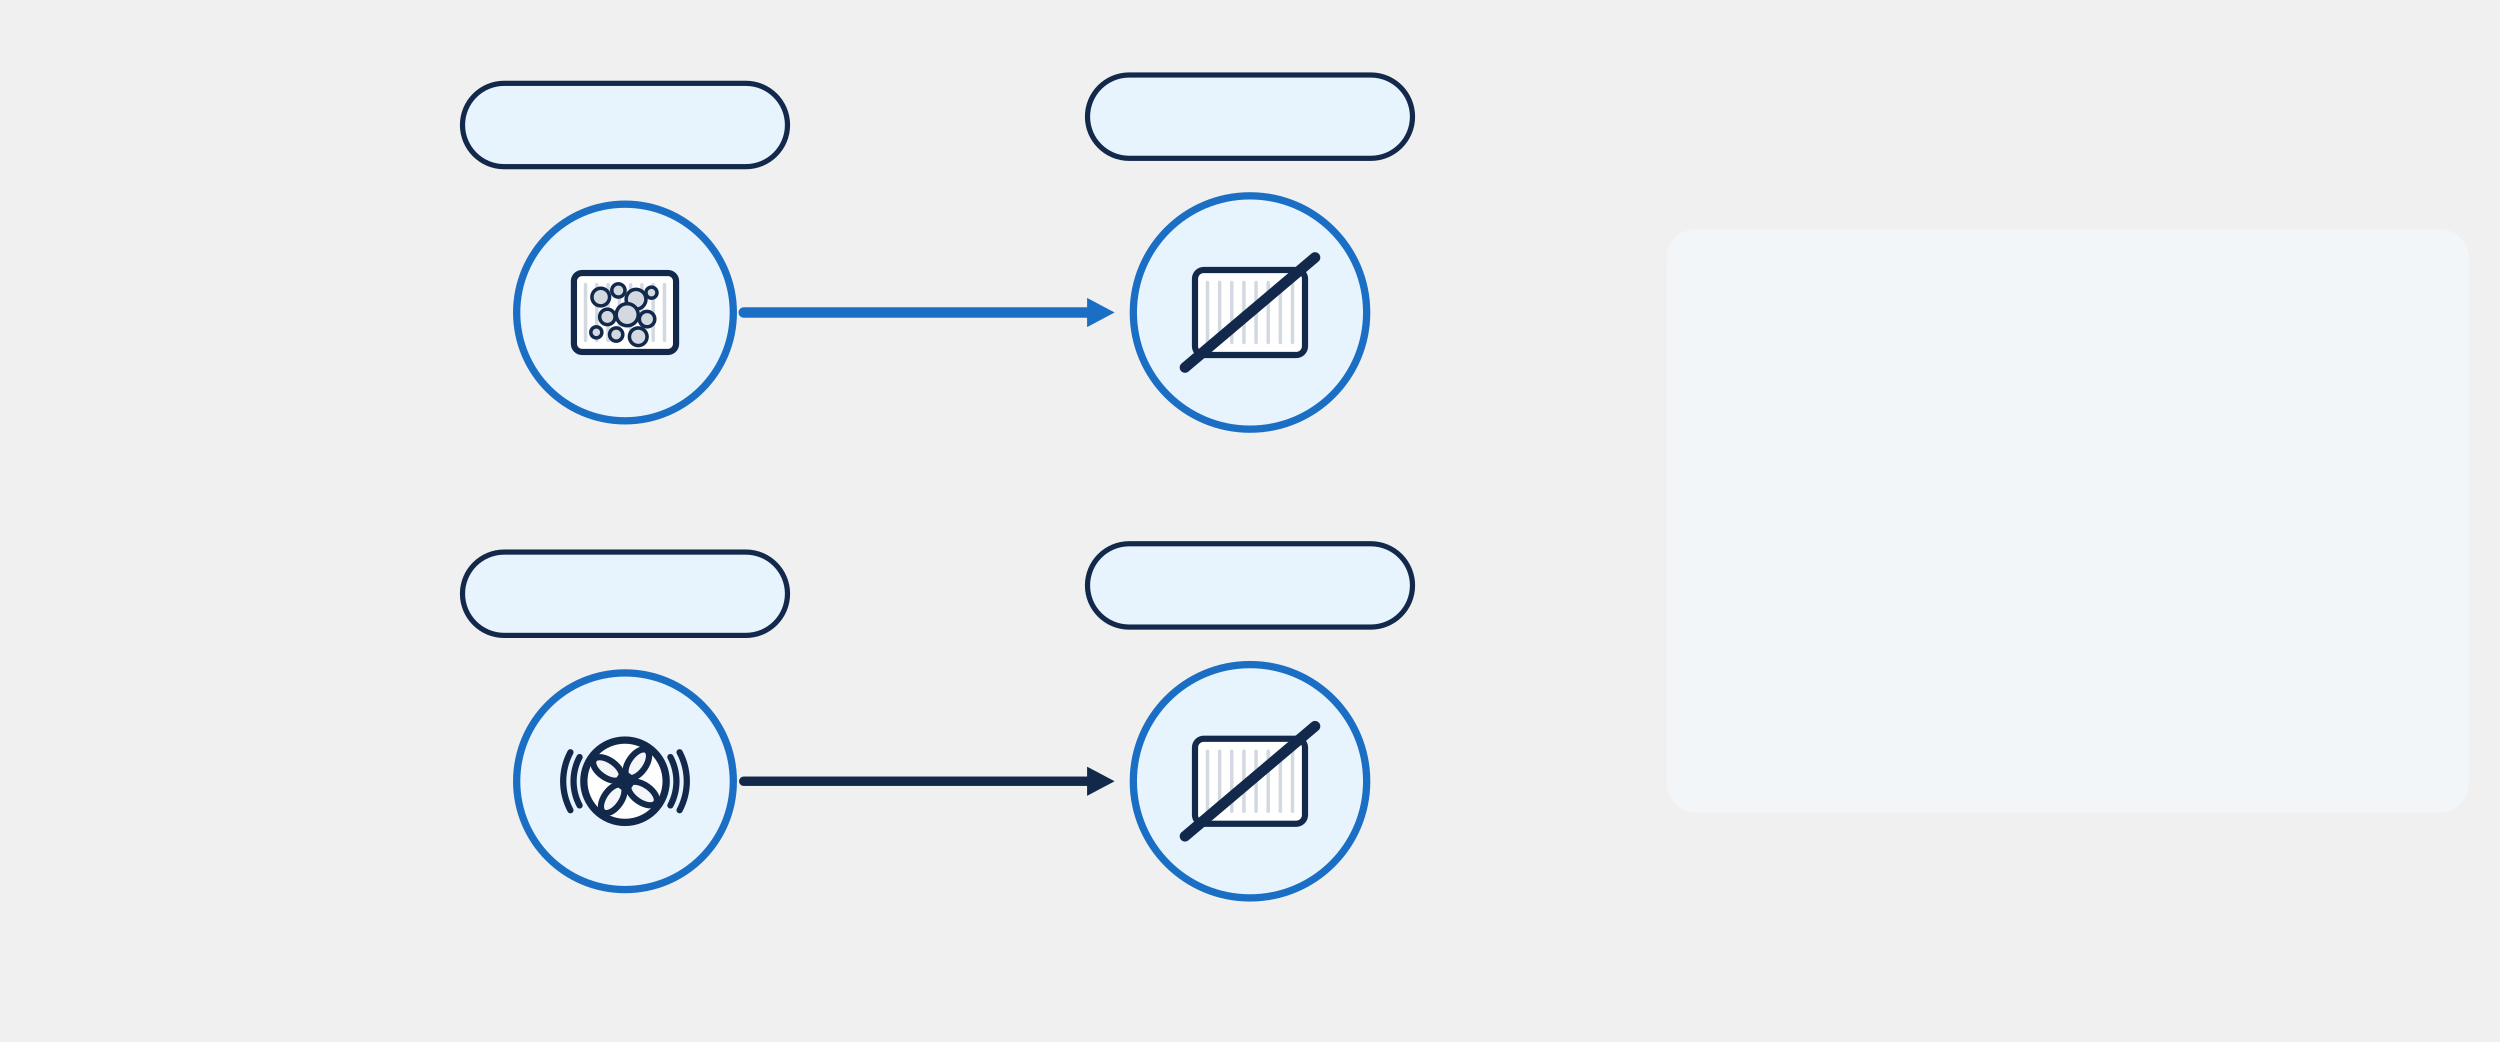
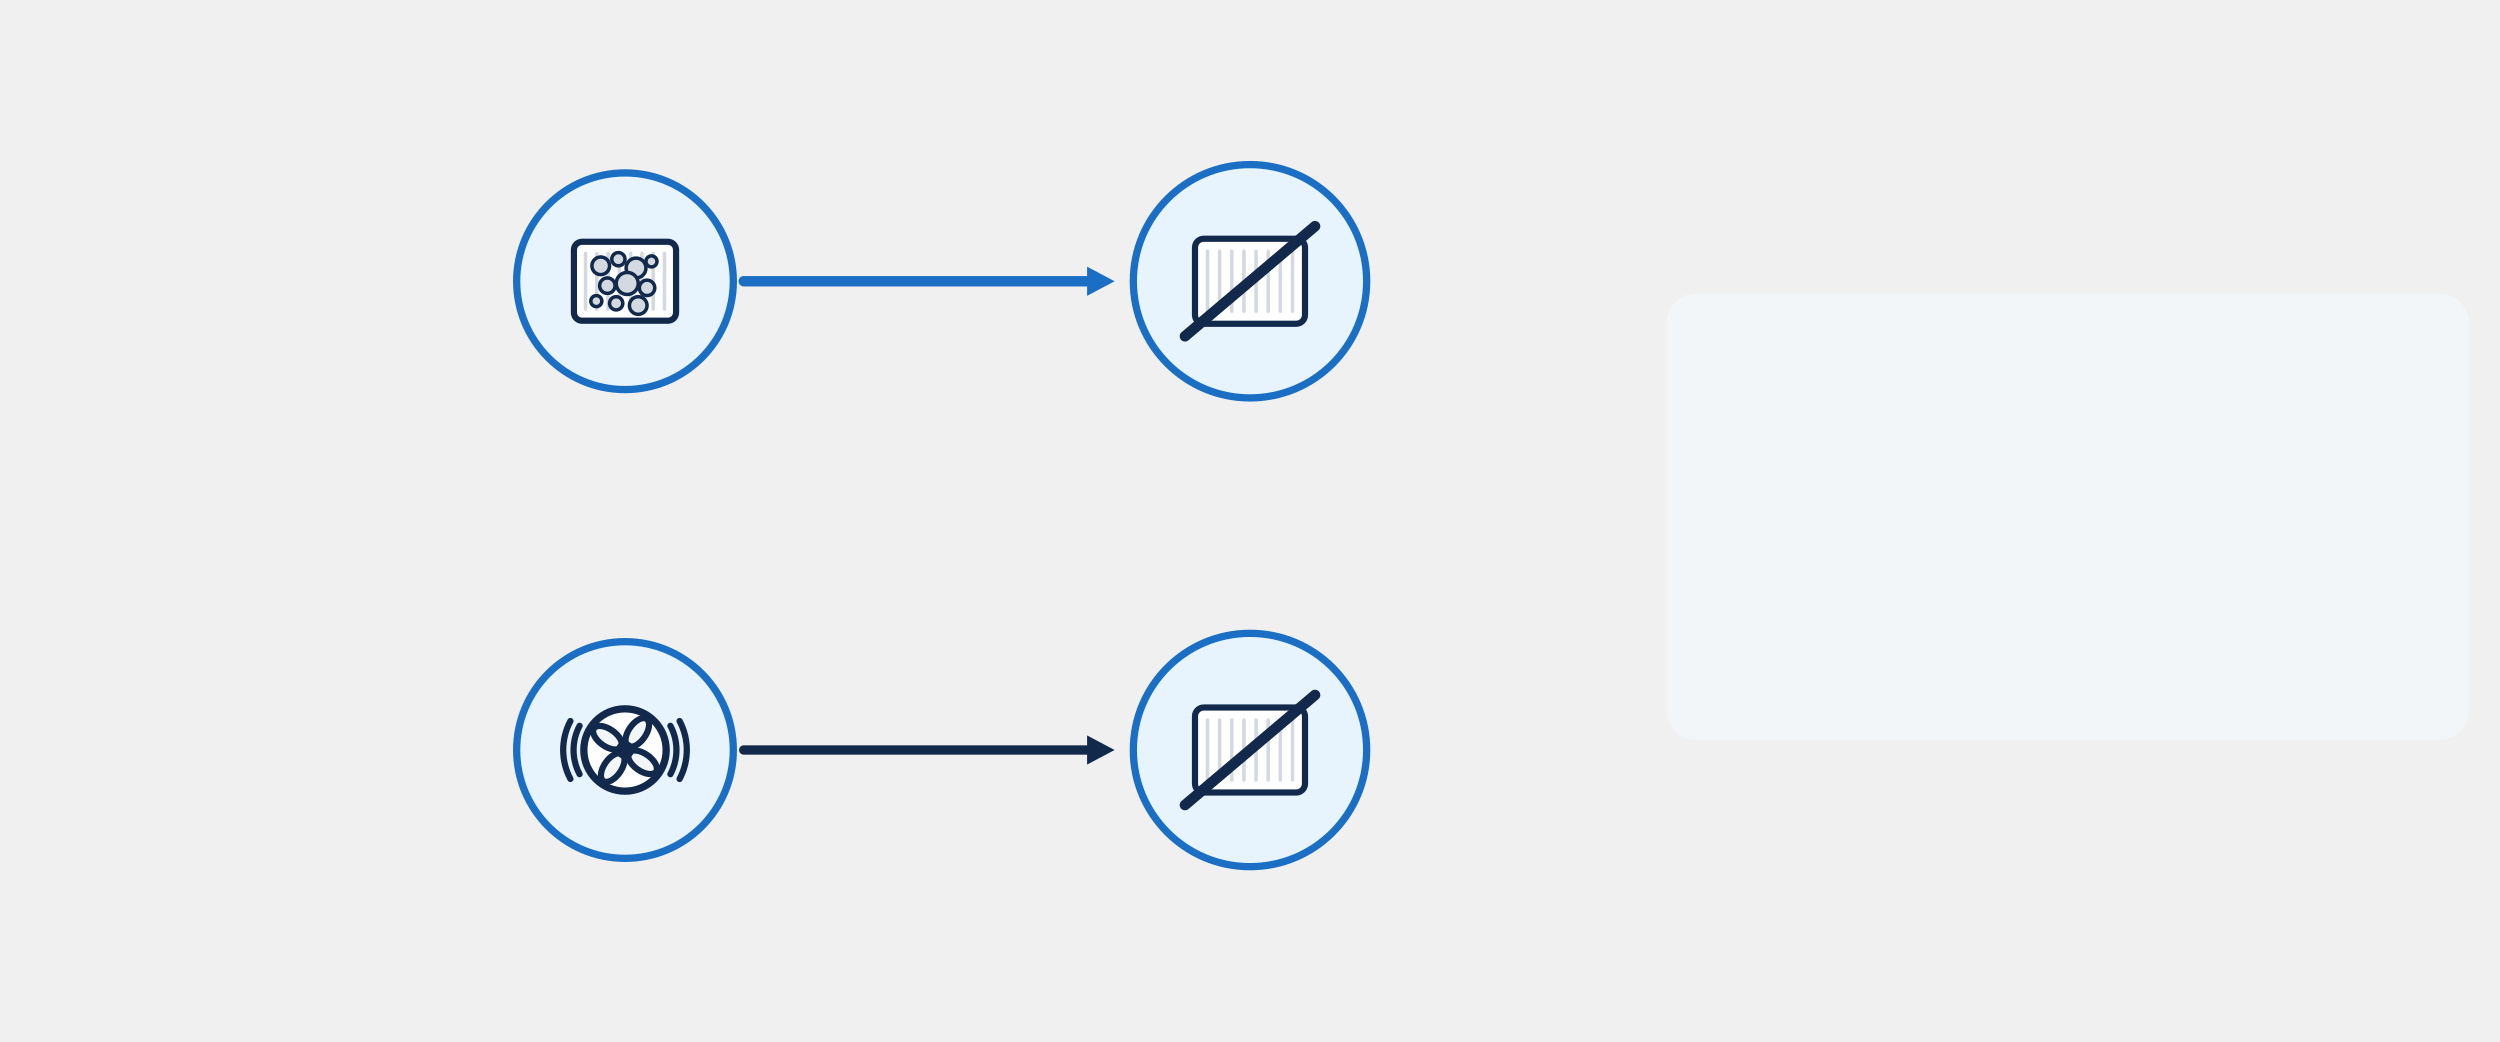
<svg xmlns="http://www.w3.org/2000/svg" viewBox="0 0 1200 500" width="1200" height="500">
-   <rect x="800" y="110" width="385" height="280" rx="14" ry="14" fill="#F3F6F9" stroke="none" stroke-width="0" stroke-linecap="round" stroke-linejoin="round" />
-   <path d="M 357.0,150.0 L 524.5,150.0" stroke="#1A6FC4" stroke-width="5" fill="none" stroke-linecap="round" stroke-linejoin="round" />
-   <polygon points="535.0,150.0 521.8,157.0 521.8,143.0" fill="#1A6FC4" stroke="none" stroke-width="0" stroke-linecap="round" stroke-linejoin="round" />
-   <circle cx="300" cy="150" r="52" fill="#E7F3FD" stroke="#1A6FC4" stroke-width="3.5" stroke-linecap="round" stroke-linejoin="round" />
-   <g transform="translate(300 150) scale(0.5571429)">
+   <rect x="800" y="141" width="385" height="214" rx="14" ry="14" fill="#F3F6F9" stroke="none" stroke-width="0" stroke-linecap="round" stroke-linejoin="round" />
+   <path d="M 357.0,135.0 L 524.5,135.0" stroke="#1A6FC4" stroke-width="5" fill="none" stroke-linecap="round" stroke-linejoin="round" />
+   <polygon points="535.0,135.0 521.8,142.0 521.8,128.0" fill="#1A6FC4" stroke="none" stroke-width="0" stroke-linecap="round" stroke-linejoin="round" />
+   <circle cx="300" cy="135" r="52" fill="#E7F3FD" stroke="#1A6FC4" stroke-width="3.5" stroke-linecap="round" stroke-linejoin="round" />
+   <g transform="translate(300 135) scale(0.5571429)">
    <rect x="-44" y="-34" width="88" height="68" rx="7" ry="7" fill="#FFFFFF" stroke="#13294B" stroke-width="5.34" stroke-linecap="round" stroke-linejoin="round" />
    <line x1="-34.0" y1="-24" x2="-34.0" y2="24" stroke="#D3D9E1" stroke-width="3.05" fill="none" stroke-linecap="round" stroke-linejoin="round" />
    <line x1="-24.286" y1="-24" x2="-24.286" y2="24" stroke="#D3D9E1" stroke-width="3.05" fill="none" stroke-linecap="round" stroke-linejoin="round" />
    <line x1="-14.571" y1="-24" x2="-14.571" y2="24" stroke="#D3D9E1" stroke-width="3.05" fill="none" stroke-linecap="round" stroke-linejoin="round" />
    <line x1="-4.857" y1="-24" x2="-4.857" y2="24" stroke="#D3D9E1" stroke-width="3.05" fill="none" stroke-linecap="round" stroke-linejoin="round" />
    <line x1="4.857" y1="-24" x2="4.857" y2="24" stroke="#D3D9E1" stroke-width="3.05" fill="none" stroke-linecap="round" stroke-linejoin="round" />
    <line x1="14.571" y1="-24" x2="14.571" y2="24" stroke="#D3D9E1" stroke-width="3.05" fill="none" stroke-linecap="round" stroke-linejoin="round" />
    <line x1="24.286" y1="-24" x2="24.286" y2="24" stroke="#D3D9E1" stroke-width="3.05" fill="none" stroke-linecap="round" stroke-linejoin="round" />
    <line x1="34.0" y1="-24" x2="34.0" y2="24" stroke="#D3D9E1" stroke-width="3.05" fill="none" stroke-linecap="round" stroke-linejoin="round" />
    <circle cx="-20.9" cy="-13.3" r="7.6" fill="#D3D9E1" stroke="#13294B" stroke-width="3.05" stroke-linecap="round" stroke-linejoin="round" />
    <circle cx="-5.7" cy="-19.0" r="5.7" fill="#D3D9E1" stroke="#13294B" stroke-width="3.05" stroke-linecap="round" stroke-linejoin="round" />
    <circle cx="9.5" cy="-11.4" r="8.55" fill="#D3D9E1" stroke="#13294B" stroke-width="3.05" stroke-linecap="round" stroke-linejoin="round" />
    <circle cx="22.8" cy="-17.1" r="4.75" fill="#D3D9E1" stroke="#13294B" stroke-width="3.05" stroke-linecap="round" stroke-linejoin="round" />
    <circle cx="-15.2" cy="3.8" r="6.65" fill="#D3D9E1" stroke="#13294B" stroke-width="3.05" stroke-linecap="round" stroke-linejoin="round" />
    <circle cx="1.9" cy="1.9" r="9.5" fill="#D3D9E1" stroke="#13294B" stroke-width="3.05" stroke-linecap="round" stroke-linejoin="round" />
    <circle cx="19.0" cy="5.7" r="6.65" fill="#D3D9E1" stroke="#13294B" stroke-width="3.05" stroke-linecap="round" stroke-linejoin="round" />
    <circle cx="-7.6" cy="19.0" r="5.7" fill="#D3D9E1" stroke="#13294B" stroke-width="3.05" stroke-linecap="round" stroke-linejoin="round" />
    <circle cx="11.4" cy="20.9" r="7.6" fill="#D3D9E1" stroke="#13294B" stroke-width="3.05" stroke-linecap="round" stroke-linejoin="round" />
    <circle cx="-24.7" cy="17.1" r="4.75" fill="#D3D9E1" stroke="#13294B" stroke-width="3.05" stroke-linecap="round" stroke-linejoin="round" />
  </g>
-   <circle cx="600" cy="150" r="56" fill="#E7F3FD" stroke="#1A6FC4" stroke-width="3.5" stroke-linecap="round" stroke-linejoin="round" />
-   <g transform="translate(600 150) scale(0.6)">
+   <circle cx="600" cy="135" r="56" fill="#E7F3FD" stroke="#1A6FC4" stroke-width="3.5" stroke-linecap="round" stroke-linejoin="round" />
+   <g transform="translate(600 135) scale(0.6)">
    <rect x="-44" y="-34" width="88" height="68" rx="7" ry="7" fill="#FFFFFF" stroke="#13294B" stroke-width="4.96" stroke-linecap="round" stroke-linejoin="round" />
    <line x1="-34.0" y1="-24" x2="-34.0" y2="24" stroke="#D3D9E1" stroke-width="2.83" fill="none" stroke-linecap="round" stroke-linejoin="round" />
    <line x1="-24.286" y1="-24" x2="-24.286" y2="24" stroke="#D3D9E1" stroke-width="2.83" fill="none" stroke-linecap="round" stroke-linejoin="round" />
    <line x1="-14.571" y1="-24" x2="-14.571" y2="24" stroke="#D3D9E1" stroke-width="2.83" fill="none" stroke-linecap="round" stroke-linejoin="round" />
    <line x1="-4.857" y1="-24" x2="-4.857" y2="24" stroke="#D3D9E1" stroke-width="2.83" fill="none" stroke-linecap="round" stroke-linejoin="round" />
    <line x1="4.857" y1="-24" x2="4.857" y2="24" stroke="#D3D9E1" stroke-width="2.83" fill="none" stroke-linecap="round" stroke-linejoin="round" />
    <line x1="14.571" y1="-24" x2="14.571" y2="24" stroke="#D3D9E1" stroke-width="2.83" fill="none" stroke-linecap="round" stroke-linejoin="round" />
    <line x1="24.286" y1="-24" x2="24.286" y2="24" stroke="#D3D9E1" stroke-width="2.83" fill="none" stroke-linecap="round" stroke-linejoin="round" />
    <line x1="34.0" y1="-24" x2="34.0" y2="24" stroke="#D3D9E1" stroke-width="2.83" fill="none" stroke-linecap="round" stroke-linejoin="round" />
    <line x1="-52" y1="44" x2="52" y2="-44" stroke="#13294B" stroke-width="8.50" fill="none" stroke-linecap="round" stroke-linejoin="round" />
  </g>
-   <rect x="222" y="40" width="156" height="40" rx="20" ry="20" fill="#E7F3FD" stroke="#13294B" stroke-width="2.5" stroke-linecap="round" stroke-linejoin="round" />
-   <rect x="522" y="36" width="156" height="40" rx="20" ry="20" fill="#E7F3FD" stroke="#13294B" stroke-width="2.5" stroke-linecap="round" stroke-linejoin="round" />
-   <path d="M 357.0,375.0 L 524.5,375.0" stroke="#13294B" stroke-width="4.5" fill="none" stroke-linecap="round" stroke-linejoin="round" />
-   <polygon points="535.0,375.0 521.8,382.0 521.8,368.0" fill="#13294B" stroke="none" stroke-width="0" stroke-linecap="round" stroke-linejoin="round" />
-   <circle cx="300" cy="375" r="52" fill="#E7F3FD" stroke="#1A6FC4" stroke-width="3.5" stroke-linecap="round" stroke-linejoin="round" />
-   <circle cx="300" cy="375" r="19.76" fill="#FFFFFF" stroke="#13294B" stroke-width="3.5" stroke-linecap="round" stroke-linejoin="round" />
-   <ellipse cx="300" cy="364.725" rx="4.15" ry="7.904" fill="#F3F6F9" stroke="#13294B" stroke-width="3" transform="rotate(35.0 300 375)" stroke-linecap="round" stroke-linejoin="round" />
-   <ellipse cx="300" cy="364.725" rx="4.15" ry="7.904" fill="#F3F6F9" stroke="#13294B" stroke-width="3" transform="rotate(125.0 300 375)" stroke-linecap="round" stroke-linejoin="round" />
-   <ellipse cx="300" cy="364.725" rx="4.15" ry="7.904" fill="#F3F6F9" stroke="#13294B" stroke-width="3" transform="rotate(215.0 300 375)" stroke-linecap="round" stroke-linejoin="round" />
-   <ellipse cx="300" cy="364.725" rx="4.15" ry="7.904" fill="#F3F6F9" stroke="#13294B" stroke-width="3" transform="rotate(305.0 300 375)" stroke-linecap="round" stroke-linejoin="round" />
-   <circle cx="300" cy="375" r="3.359" fill="#13294B" stroke="#13294B" stroke-width="2" stroke-linecap="round" stroke-linejoin="round" />
-   <path d="M 278.2,363.4 A 24.7 24.7 0 0 0 278.2,386.6" stroke="#13294B" stroke-width="3" fill="none" stroke-linecap="round" stroke-linejoin="round" />
-   <path d="M 273.8,361.1 A 29.6 29.6 0 0 0 273.8,388.9" stroke="#13294B" stroke-width="3" fill="none" stroke-linecap="round" stroke-linejoin="round" />
-   <path d="M 321.8,363.4 A 24.7 24.7 0 0 1 321.8,386.6" stroke="#13294B" stroke-width="3" fill="none" stroke-linecap="round" stroke-linejoin="round" />
-   <path d="M 326.2,361.1 A 29.6 29.6 0 0 1 326.2,388.9" stroke="#13294B" stroke-width="3" fill="none" stroke-linecap="round" stroke-linejoin="round" />
-   <circle cx="600" cy="375" r="56" fill="#E7F3FD" stroke="#1A6FC4" stroke-width="3.5" stroke-linecap="round" stroke-linejoin="round" />
-   <g transform="translate(600 375) scale(0.6)">
+   <path d="M 357.0,360.0 L 524.5,360.0" stroke="#13294B" stroke-width="4.5" fill="none" stroke-linecap="round" stroke-linejoin="round" />
+   <polygon points="535.0,360.0 521.8,367.0 521.8,353.0" fill="#13294B" stroke="none" stroke-width="0" stroke-linecap="round" stroke-linejoin="round" />
+   <circle cx="300" cy="360" r="52" fill="#E7F3FD" stroke="#1A6FC4" stroke-width="3.5" stroke-linecap="round" stroke-linejoin="round" />
+   <circle cx="300" cy="360" r="19.76" fill="#FFFFFF" stroke="#13294B" stroke-width="3.5" stroke-linecap="round" stroke-linejoin="round" />
+   <ellipse cx="300" cy="349.725" rx="4.15" ry="7.904" fill="#F3F6F9" stroke="#13294B" stroke-width="3" transform="rotate(35.0 300 360)" stroke-linecap="round" stroke-linejoin="round" />
+   <ellipse cx="300" cy="349.725" rx="4.15" ry="7.904" fill="#F3F6F9" stroke="#13294B" stroke-width="3" transform="rotate(125.0 300 360)" stroke-linecap="round" stroke-linejoin="round" />
+   <ellipse cx="300" cy="349.725" rx="4.15" ry="7.904" fill="#F3F6F9" stroke="#13294B" stroke-width="3" transform="rotate(215.0 300 360)" stroke-linecap="round" stroke-linejoin="round" />
+   <ellipse cx="300" cy="349.725" rx="4.15" ry="7.904" fill="#F3F6F9" stroke="#13294B" stroke-width="3" transform="rotate(305.0 300 360)" stroke-linecap="round" stroke-linejoin="round" />
+   <circle cx="300" cy="360" r="3.359" fill="#13294B" stroke="#13294B" stroke-width="2" stroke-linecap="round" stroke-linejoin="round" />
+   <path d="M 278.2,348.4 A 24.7 24.7 0 0 0 278.2,371.6" stroke="#13294B" stroke-width="3" fill="none" stroke-linecap="round" stroke-linejoin="round" />
+   <path d="M 273.8,346.1 A 29.6 29.6 0 0 0 273.8,373.9" stroke="#13294B" stroke-width="3" fill="none" stroke-linecap="round" stroke-linejoin="round" />
+   <path d="M 321.8,348.4 A 24.7 24.7 0 0 1 321.8,371.6" stroke="#13294B" stroke-width="3" fill="none" stroke-linecap="round" stroke-linejoin="round" />
+   <path d="M 326.2,346.1 A 29.6 29.6 0 0 1 326.2,373.9" stroke="#13294B" stroke-width="3" fill="none" stroke-linecap="round" stroke-linejoin="round" />
+   <circle cx="600" cy="360" r="56" fill="#E7F3FD" stroke="#1A6FC4" stroke-width="3.5" stroke-linecap="round" stroke-linejoin="round" />
+   <g transform="translate(600 360) scale(0.6)">
    <rect x="-44" y="-34" width="88" height="68" rx="7" ry="7" fill="#FFFFFF" stroke="#13294B" stroke-width="4.96" stroke-linecap="round" stroke-linejoin="round" />
    <line x1="-34.0" y1="-24" x2="-34.0" y2="24" stroke="#D3D9E1" stroke-width="2.83" fill="none" stroke-linecap="round" stroke-linejoin="round" />
    <line x1="-24.286" y1="-24" x2="-24.286" y2="24" stroke="#D3D9E1" stroke-width="2.83" fill="none" stroke-linecap="round" stroke-linejoin="round" />
    <line x1="-14.571" y1="-24" x2="-14.571" y2="24" stroke="#D3D9E1" stroke-width="2.83" fill="none" stroke-linecap="round" stroke-linejoin="round" />
    <line x1="-4.857" y1="-24" x2="-4.857" y2="24" stroke="#D3D9E1" stroke-width="2.83" fill="none" stroke-linecap="round" stroke-linejoin="round" />
    <line x1="4.857" y1="-24" x2="4.857" y2="24" stroke="#D3D9E1" stroke-width="2.83" fill="none" stroke-linecap="round" stroke-linejoin="round" />
    <line x1="14.571" y1="-24" x2="14.571" y2="24" stroke="#D3D9E1" stroke-width="2.83" fill="none" stroke-linecap="round" stroke-linejoin="round" />
    <line x1="24.286" y1="-24" x2="24.286" y2="24" stroke="#D3D9E1" stroke-width="2.83" fill="none" stroke-linecap="round" stroke-linejoin="round" />
    <line x1="34.0" y1="-24" x2="34.0" y2="24" stroke="#D3D9E1" stroke-width="2.83" fill="none" stroke-linecap="round" stroke-linejoin="round" />
    <line x1="-52" y1="44" x2="52" y2="-44" stroke="#13294B" stroke-width="8.50" fill="none" stroke-linecap="round" stroke-linejoin="round" />
  </g>
-   <rect x="222" y="265" width="156" height="40" rx="20" ry="20" fill="#E7F3FD" stroke="#13294B" stroke-width="2.5" stroke-linecap="round" stroke-linejoin="round" />
-   <rect x="522" y="261" width="156" height="40" rx="20" ry="20" fill="#E7F3FD" stroke="#13294B" stroke-width="2.5" stroke-linecap="round" stroke-linejoin="round" />
</svg>
